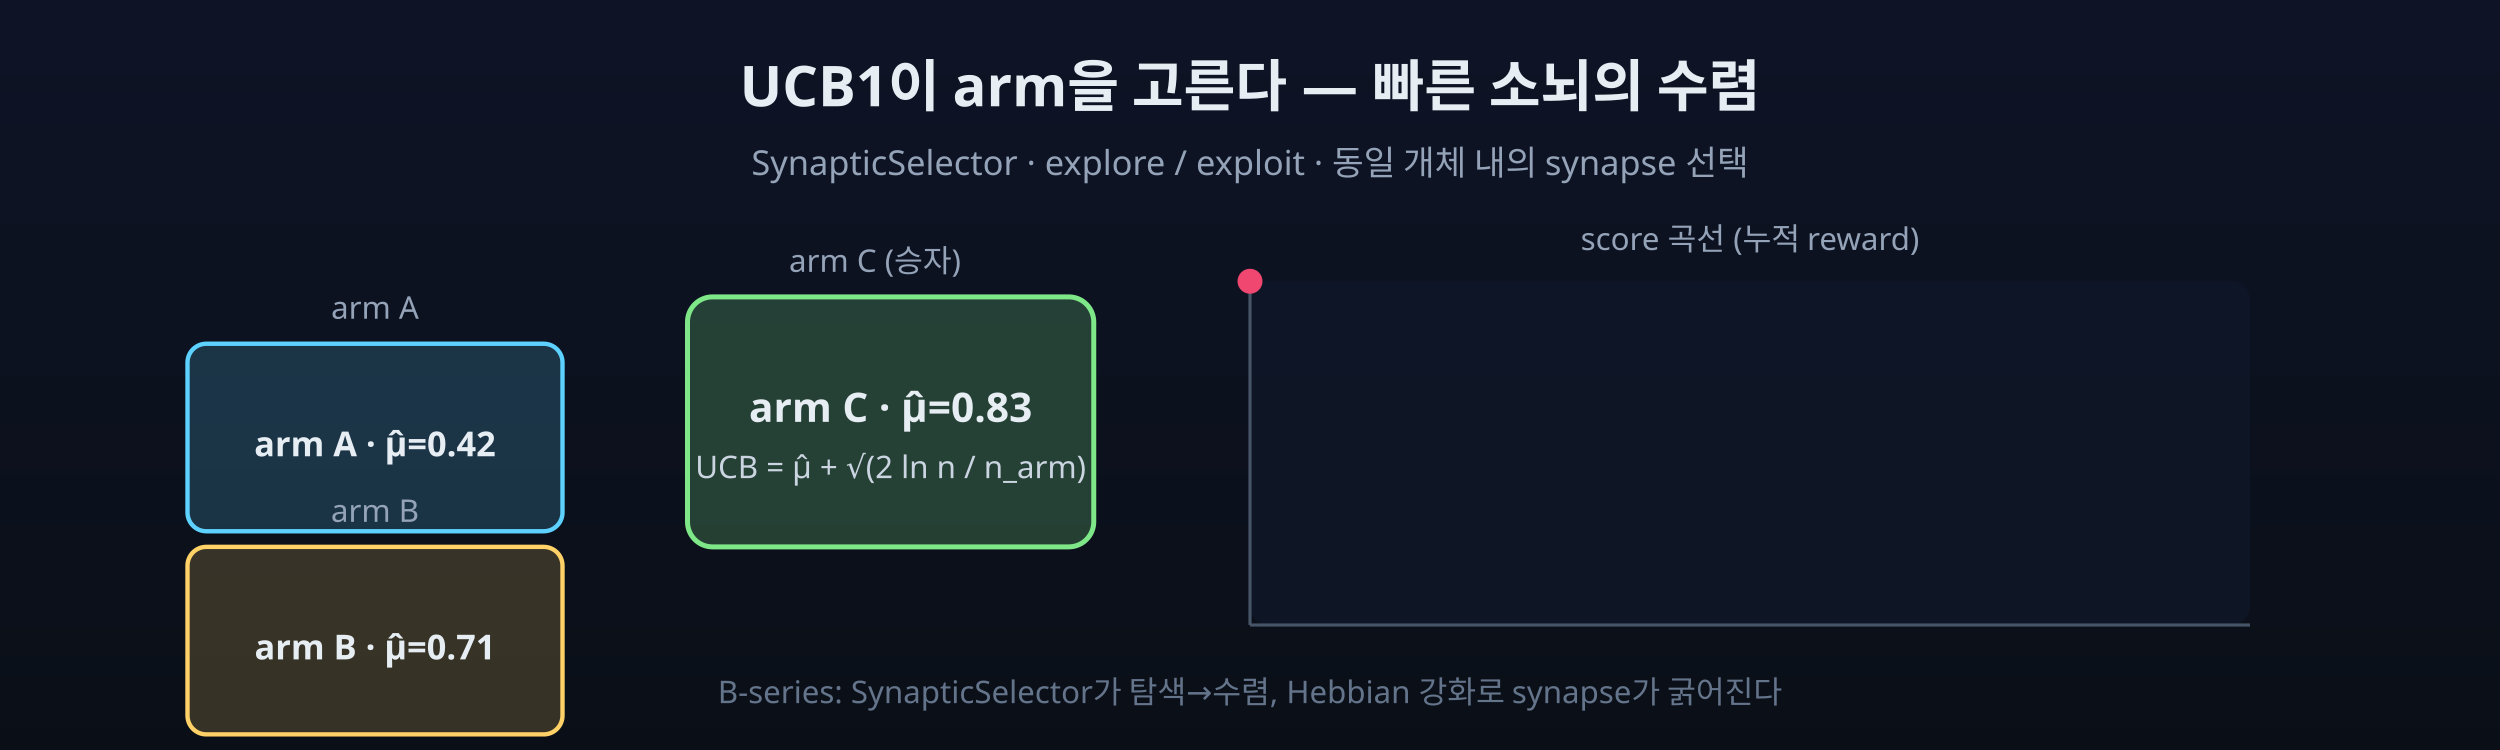
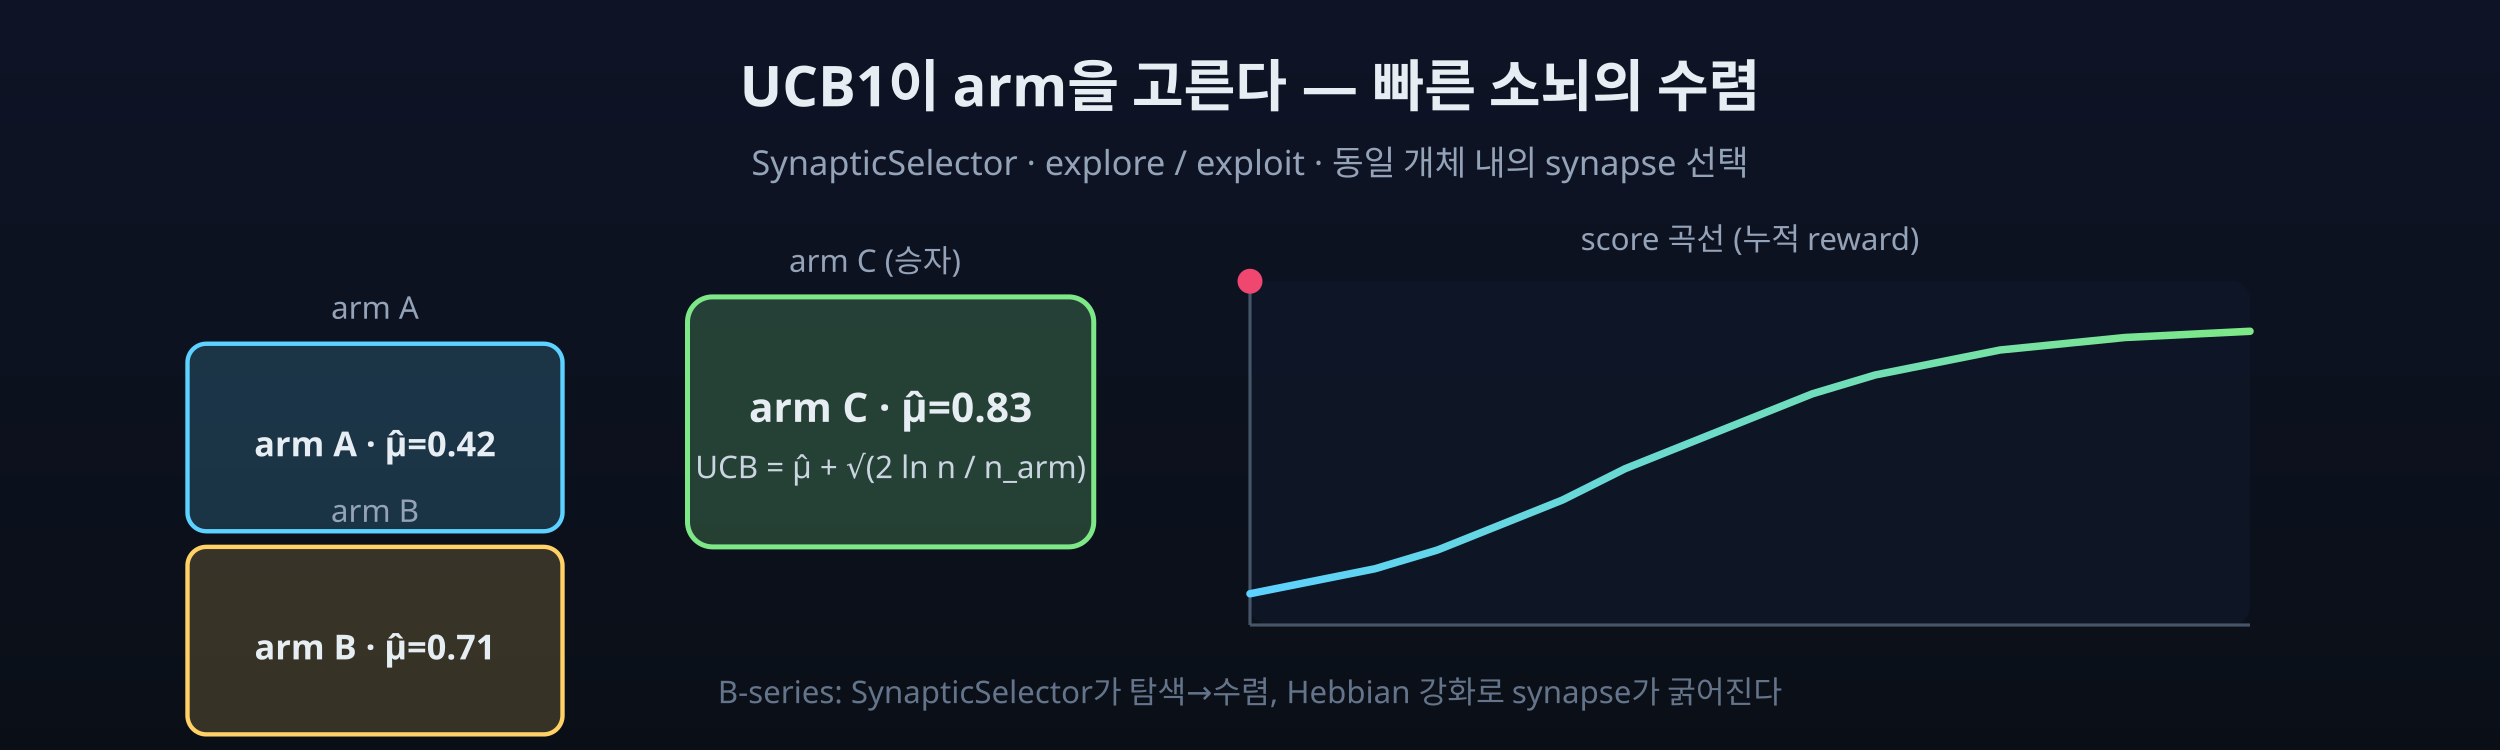
<svg xmlns="http://www.w3.org/2000/svg" viewBox="0 0 800 240" role="img" aria-label="UCB1 bandit arm 선택과 score 곡선" style="width:100%;height:auto;max-width:1200px">
  <defs>
    <linearGradient id="bg24_04" x1="0" y1="0" x2="0" y2="1">
      <stop offset="0%" stop-color="#0e1426" />
      <stop offset="100%" stop-color="#0a0f17" />
    </linearGradient>
    <linearGradient id="curvegrad24_04" x1="0" y1="0" x2="1" y2="0">
      <stop offset="0%" stop-color="#5dd1ff" />
      <stop offset="100%" stop-color="#7ee787" />
    </linearGradient>
  </defs>
  <rect width="800" height="240" fill="url(#bg24_04)" />
  <text x="400" y="34" text-anchor="middle" fill="#e6edf3" font-family="ui-sans-serif,system-ui,sans-serif" font-size="18" font-weight="700">
    UCB1이 arm을 고른다 — 빠른 소뇌의 수렴
  </text>
  <text x="400" y="56" text-anchor="middle" fill="#94a3b8" font-family="ui-sans-serif,system-ui,sans-serif" font-size="11">
    SynapticSelector · explore / exploit · 동일 개체 내의 synapse 선택
  </text>
  <g font-family="ui-sans-serif,system-ui,sans-serif" font-size="11" fill="#e6edf3">
    <g transform="translate(60 110)">
      <text x="60" y="-8" text-anchor="middle" fill="#94a3b8" font-size="10">arm A</text>
      <rect x="0" y="0" width="120" height="60" rx="6" fill="#5dd1ff" opacity="0.18" />
      <rect x="0" y="0" width="120" height="60" rx="6" fill="none" stroke="#5dd1ff" stroke-width="1.4">
        <animate attributeName="stroke-opacity" values="0.3;1;0.3;0.3;0.3" keyTimes="0;0.1;0.2;0.6;1" dur="4s" repeatCount="indefinite" />
        <animate attributeName="stroke-width" values="1.4;3.2;1.4;1.4;1.4" keyTimes="0;0.1;0.2;0.6;1" dur="4s" repeatCount="indefinite" />
      </rect>
      <text x="60" y="36" text-anchor="middle" font-weight="600">arm A · μ̂=0.42</text>
    </g>
    <g transform="translate(60 175)">
      <text x="60" y="-8" text-anchor="middle" fill="#94a3b8" font-size="10">arm B</text>
      <rect x="0" y="0" width="120" height="60" rx="6" fill="#ffd166" opacity="0.18" />
      <rect x="0" y="0" width="120" height="60" rx="6" fill="none" stroke="#ffd166" stroke-width="1.4">
        <animate attributeName="stroke-opacity" values="0.3;0.3;1;0.3;0.3" keyTimes="0;0.2;0.35;0.55;1" dur="4s" repeatCount="indefinite" />
        <animate attributeName="stroke-width" values="1.4;1.4;3.2;1.4;1.4" keyTimes="0;0.2;0.35;0.55;1" dur="4s" repeatCount="indefinite" />
      </rect>
      <text x="60" y="36" text-anchor="middle" font-weight="600">arm B · μ̂=0.71</text>
    </g>
    <g transform="translate(60 80)" opacity="0">
      <animate attributeName="opacity" values="1;1;1;1;1" dur="4s" repeatCount="indefinite" />
    </g>
    <g transform="translate(220 95)">
      <text x="60" y="-8" text-anchor="middle" fill="#94a3b8" font-size="10">arm C  (승자)</text>
      <rect x="0" y="0" width="130" height="80" rx="8" fill="#7ee787" opacity="0.22" />
      <rect x="0" y="0" width="130" height="80" rx="8" fill="none" stroke="#7ee787" stroke-width="1.6">
        <animate attributeName="stroke-opacity" values="0.3;0.3;0.3;1;0.3" keyTimes="0;0.4;0.55;0.7;1" dur="4s" repeatCount="indefinite" />
        <animate attributeName="stroke-width" values="1.6;1.6;1.6;4.2;1.6" keyTimes="0;0.4;0.55;0.7;1" dur="4s" repeatCount="indefinite" />
      </rect>
      <text x="65" y="40" text-anchor="middle" font-weight="700" font-size="13">arm C · μ̂=0.83</text>
      <text x="65" y="58" text-anchor="middle" font-size="10" fill="#cbd5e1">UCB = μ̂ + √(2 ln n / n_arm)</text>
    </g>
    <g transform="translate(400 90)">
      <text x="160" y="-10" text-anchor="middle" fill="#94a3b8" font-size="10">score 곡선 (누적 reward)</text>
      <rect x="0" y="0" width="320" height="110" rx="6" fill="#10172a" opacity="0.65" />
      <line x1="0" y1="110" x2="320" y2="110" stroke="#475569" stroke-width="1" />
      <line x1="0" y1="0" x2="0" y2="110" stroke="#475569" stroke-width="1" />
-       <path d="M 0 100 L 20 96 L 40 92 L 60 86 L 80 78 L 100 70 L 120 60 L 140 52 L 160 44 L 180 36 L 200 30 L 220 26 L 240 22 L 260 20 L 280 18 L 300 17 L 320 16" fill="none" stroke="url(#curvegrad24_04)" stroke-width="2.4" stroke-linecap="round" stroke-dasharray="500" stroke-dashoffset="500">
-         <animate attributeName="stroke-dashoffset" from="500" to="0" dur="4s" repeatCount="indefinite" />
+       <path d="M 0 100 L 20 96 L 40 92 L 60 86 L 80 78 L 100 70 L 120 60 L 140 52 L 160 44 L 180 36 L 200 30 L 220 26 L 240 22 L 260 20 L 280 18 L 300 17 L 320 16" fill="none" stroke="url(#curvegrad24_04)" stroke-width="2.4" stroke-linecap="round" stroke-dasharray="500" stroke-dashoffset="0">
+         <animate attributeName="stroke-dashoffset" from="500" to="0" dur="4s" repeatCount="indefinite" fill="freeze" />
      </path>
      <circle r="4" fill="#ef476f">
        <animateMotion dur="4s" repeatCount="indefinite" path="M 0 100 L 20 96 L 40 92 L 60 86 L 80 78 L 100 70 L 120 60 L 140 52 L 160 44 L 180 36 L 200 30 L 220 26 L 240 22 L 260 20 L 280 18 L 300 17 L 320 16" />
      </circle>
    </g>
  </g>
  <text x="400" y="225" text-anchor="middle" fill="#64748b" font-family="ui-sans-serif,system-ui,sans-serif" font-size="10">
    B-series: SynapticSelector가 탐색→수렴, Hebbian 강화로 synapse가 굵어진다
  </text>
</svg>
